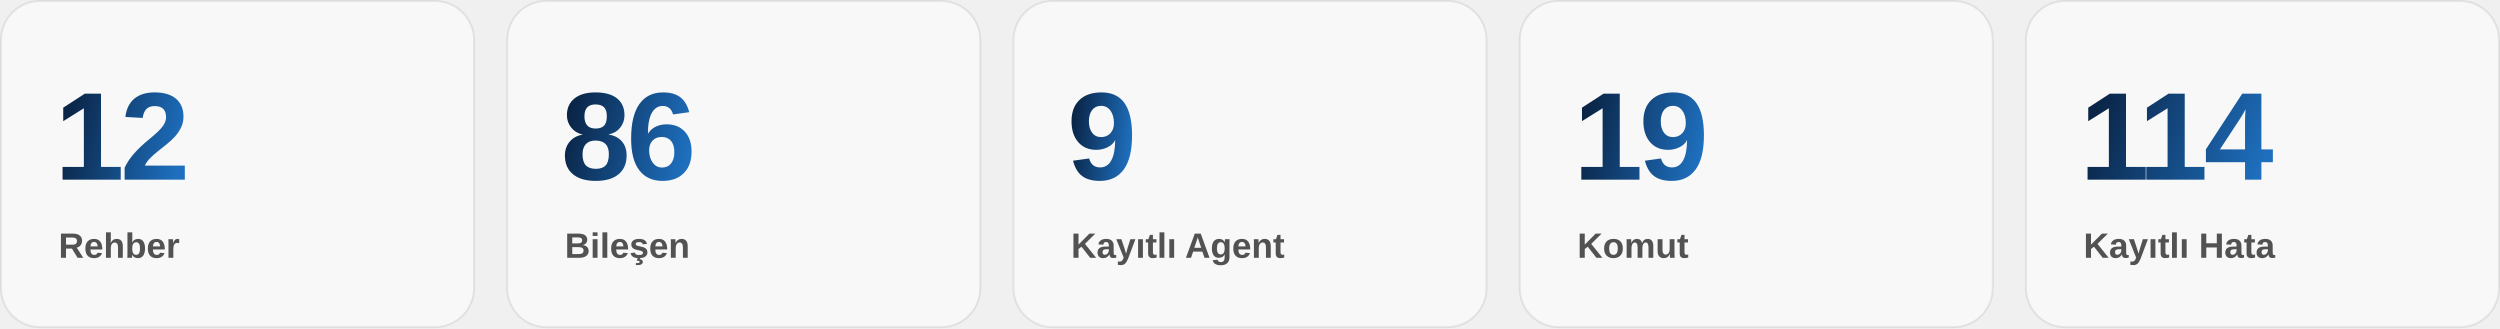
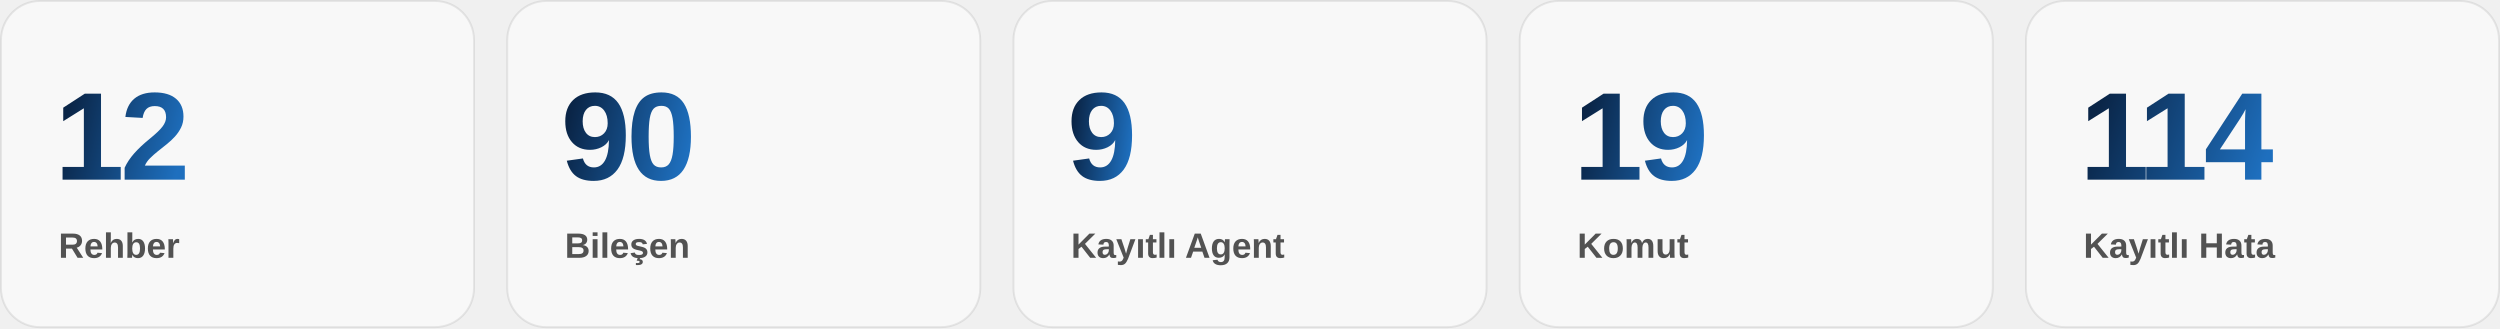
- <svg xmlns="http://www.w3.org/2000/svg" width="1280" height="168" viewBox="0 0 1280 168" role="img" aria-label="12 Rehber, 86 Bileşen, 9 Kayıtlı Agent, 19 Komut, 114 Kayıtlı Hata">
+ <svg xmlns="http://www.w3.org/2000/svg" width="1280" height="168" viewBox="0 0 1280 168" role="img" aria-label="12 Rehber, 90 Bileşen, 9 Kayıtlı Agent, 19 Komut, 114 Kayıtlı Hata">
  <defs>
    <linearGradient id="stat-ink" x1="0.008" y1="0.413" x2="0.992" y2="0.587">
      <stop offset="0%" stop-color="#0a2547" />
      <stop offset="100%" stop-color="#1e6fbe" />
    </linearGradient>
  </defs>
  <g transform="translate(0.0 0)">
    <rect x="0.5" y="0.5" width="242.2" height="167" rx="20" fill="#ffffff" />
    <rect x="0.5" y="0.5" width="242.2" height="167" rx="20" fill="rgb(0,0,0)" fill-opacity="0.03" stroke="rgb(0,0,0)" stroke-opacity="0.08" />
    <text x="28" y="92" font-family="-apple-system, BlinkMacSystemFont, 'Segoe UI', 'Helvetica Neue', Arial, sans-serif" font-size="64" font-weight="800" letter-spacing="-2" fill="url(#stat-ink)">12</text>
    <text x="30" y="132" font-family="-apple-system, BlinkMacSystemFont, 'Segoe UI', 'Helvetica Neue', Arial, sans-serif" font-size="18" font-weight="600" fill="#525252">Rehber</text>
  </g>
  <g transform="translate(259.2 0)">
    <rect x="0.5" y="0.5" width="242.2" height="167" rx="20" fill="#ffffff" />
    <rect x="0.5" y="0.5" width="242.2" height="167" rx="20" fill="rgb(0,0,0)" fill-opacity="0.03" stroke="rgb(0,0,0)" stroke-opacity="0.08" />
-     <text x="28" y="92" font-family="-apple-system, BlinkMacSystemFont, 'Segoe UI', 'Helvetica Neue', Arial, sans-serif" font-size="64" font-weight="800" letter-spacing="-2" fill="url(#stat-ink)">86</text>
+     <text x="28" y="92" font-family="-apple-system, BlinkMacSystemFont, 'Segoe UI', 'Helvetica Neue', Arial, sans-serif" font-size="64" font-weight="800" letter-spacing="-2" fill="url(#stat-ink)">90</text>
    <text x="30" y="132" font-family="-apple-system, BlinkMacSystemFont, 'Segoe UI', 'Helvetica Neue', Arial, sans-serif" font-size="18" font-weight="600" fill="#525252">Bileşen</text>
  </g>
  <g transform="translate(518.4 0)">
    <rect x="0.5" y="0.5" width="242.2" height="167" rx="20" fill="#ffffff" />
    <rect x="0.5" y="0.5" width="242.2" height="167" rx="20" fill="rgb(0,0,0)" fill-opacity="0.03" stroke="rgb(0,0,0)" stroke-opacity="0.08" />
    <text x="28" y="92" font-family="-apple-system, BlinkMacSystemFont, 'Segoe UI', 'Helvetica Neue', Arial, sans-serif" font-size="64" font-weight="800" letter-spacing="-2" fill="url(#stat-ink)">9</text>
    <text x="30" y="132" font-family="-apple-system, BlinkMacSystemFont, 'Segoe UI', 'Helvetica Neue', Arial, sans-serif" font-size="18" font-weight="600" fill="#525252">Kayıtlı Agent</text>
  </g>
  <g transform="translate(777.6 0)">
    <rect x="0.5" y="0.5" width="242.2" height="167" rx="20" fill="#ffffff" />
    <rect x="0.5" y="0.5" width="242.2" height="167" rx="20" fill="rgb(0,0,0)" fill-opacity="0.03" stroke="rgb(0,0,0)" stroke-opacity="0.08" />
    <text x="28" y="92" font-family="-apple-system, BlinkMacSystemFont, 'Segoe UI', 'Helvetica Neue', Arial, sans-serif" font-size="64" font-weight="800" letter-spacing="-2" fill="url(#stat-ink)">19</text>
    <text x="30" y="132" font-family="-apple-system, BlinkMacSystemFont, 'Segoe UI', 'Helvetica Neue', Arial, sans-serif" font-size="18" font-weight="600" fill="#525252">Komut</text>
  </g>
  <g transform="translate(1036.8 0)">
    <rect x="0.5" y="0.5" width="242.2" height="167" rx="20" fill="#ffffff" />
    <rect x="0.5" y="0.5" width="242.2" height="167" rx="20" fill="rgb(0,0,0)" fill-opacity="0.03" stroke="rgb(0,0,0)" stroke-opacity="0.08" />
    <text x="28" y="92" font-family="-apple-system, BlinkMacSystemFont, 'Segoe UI', 'Helvetica Neue', Arial, sans-serif" font-size="64" font-weight="800" letter-spacing="-2" fill="url(#stat-ink)">114</text>
    <text x="30" y="132" font-family="-apple-system, BlinkMacSystemFont, 'Segoe UI', 'Helvetica Neue', Arial, sans-serif" font-size="18" font-weight="600" fill="#525252">Kayıtlı Hata</text>
  </g>
</svg>
